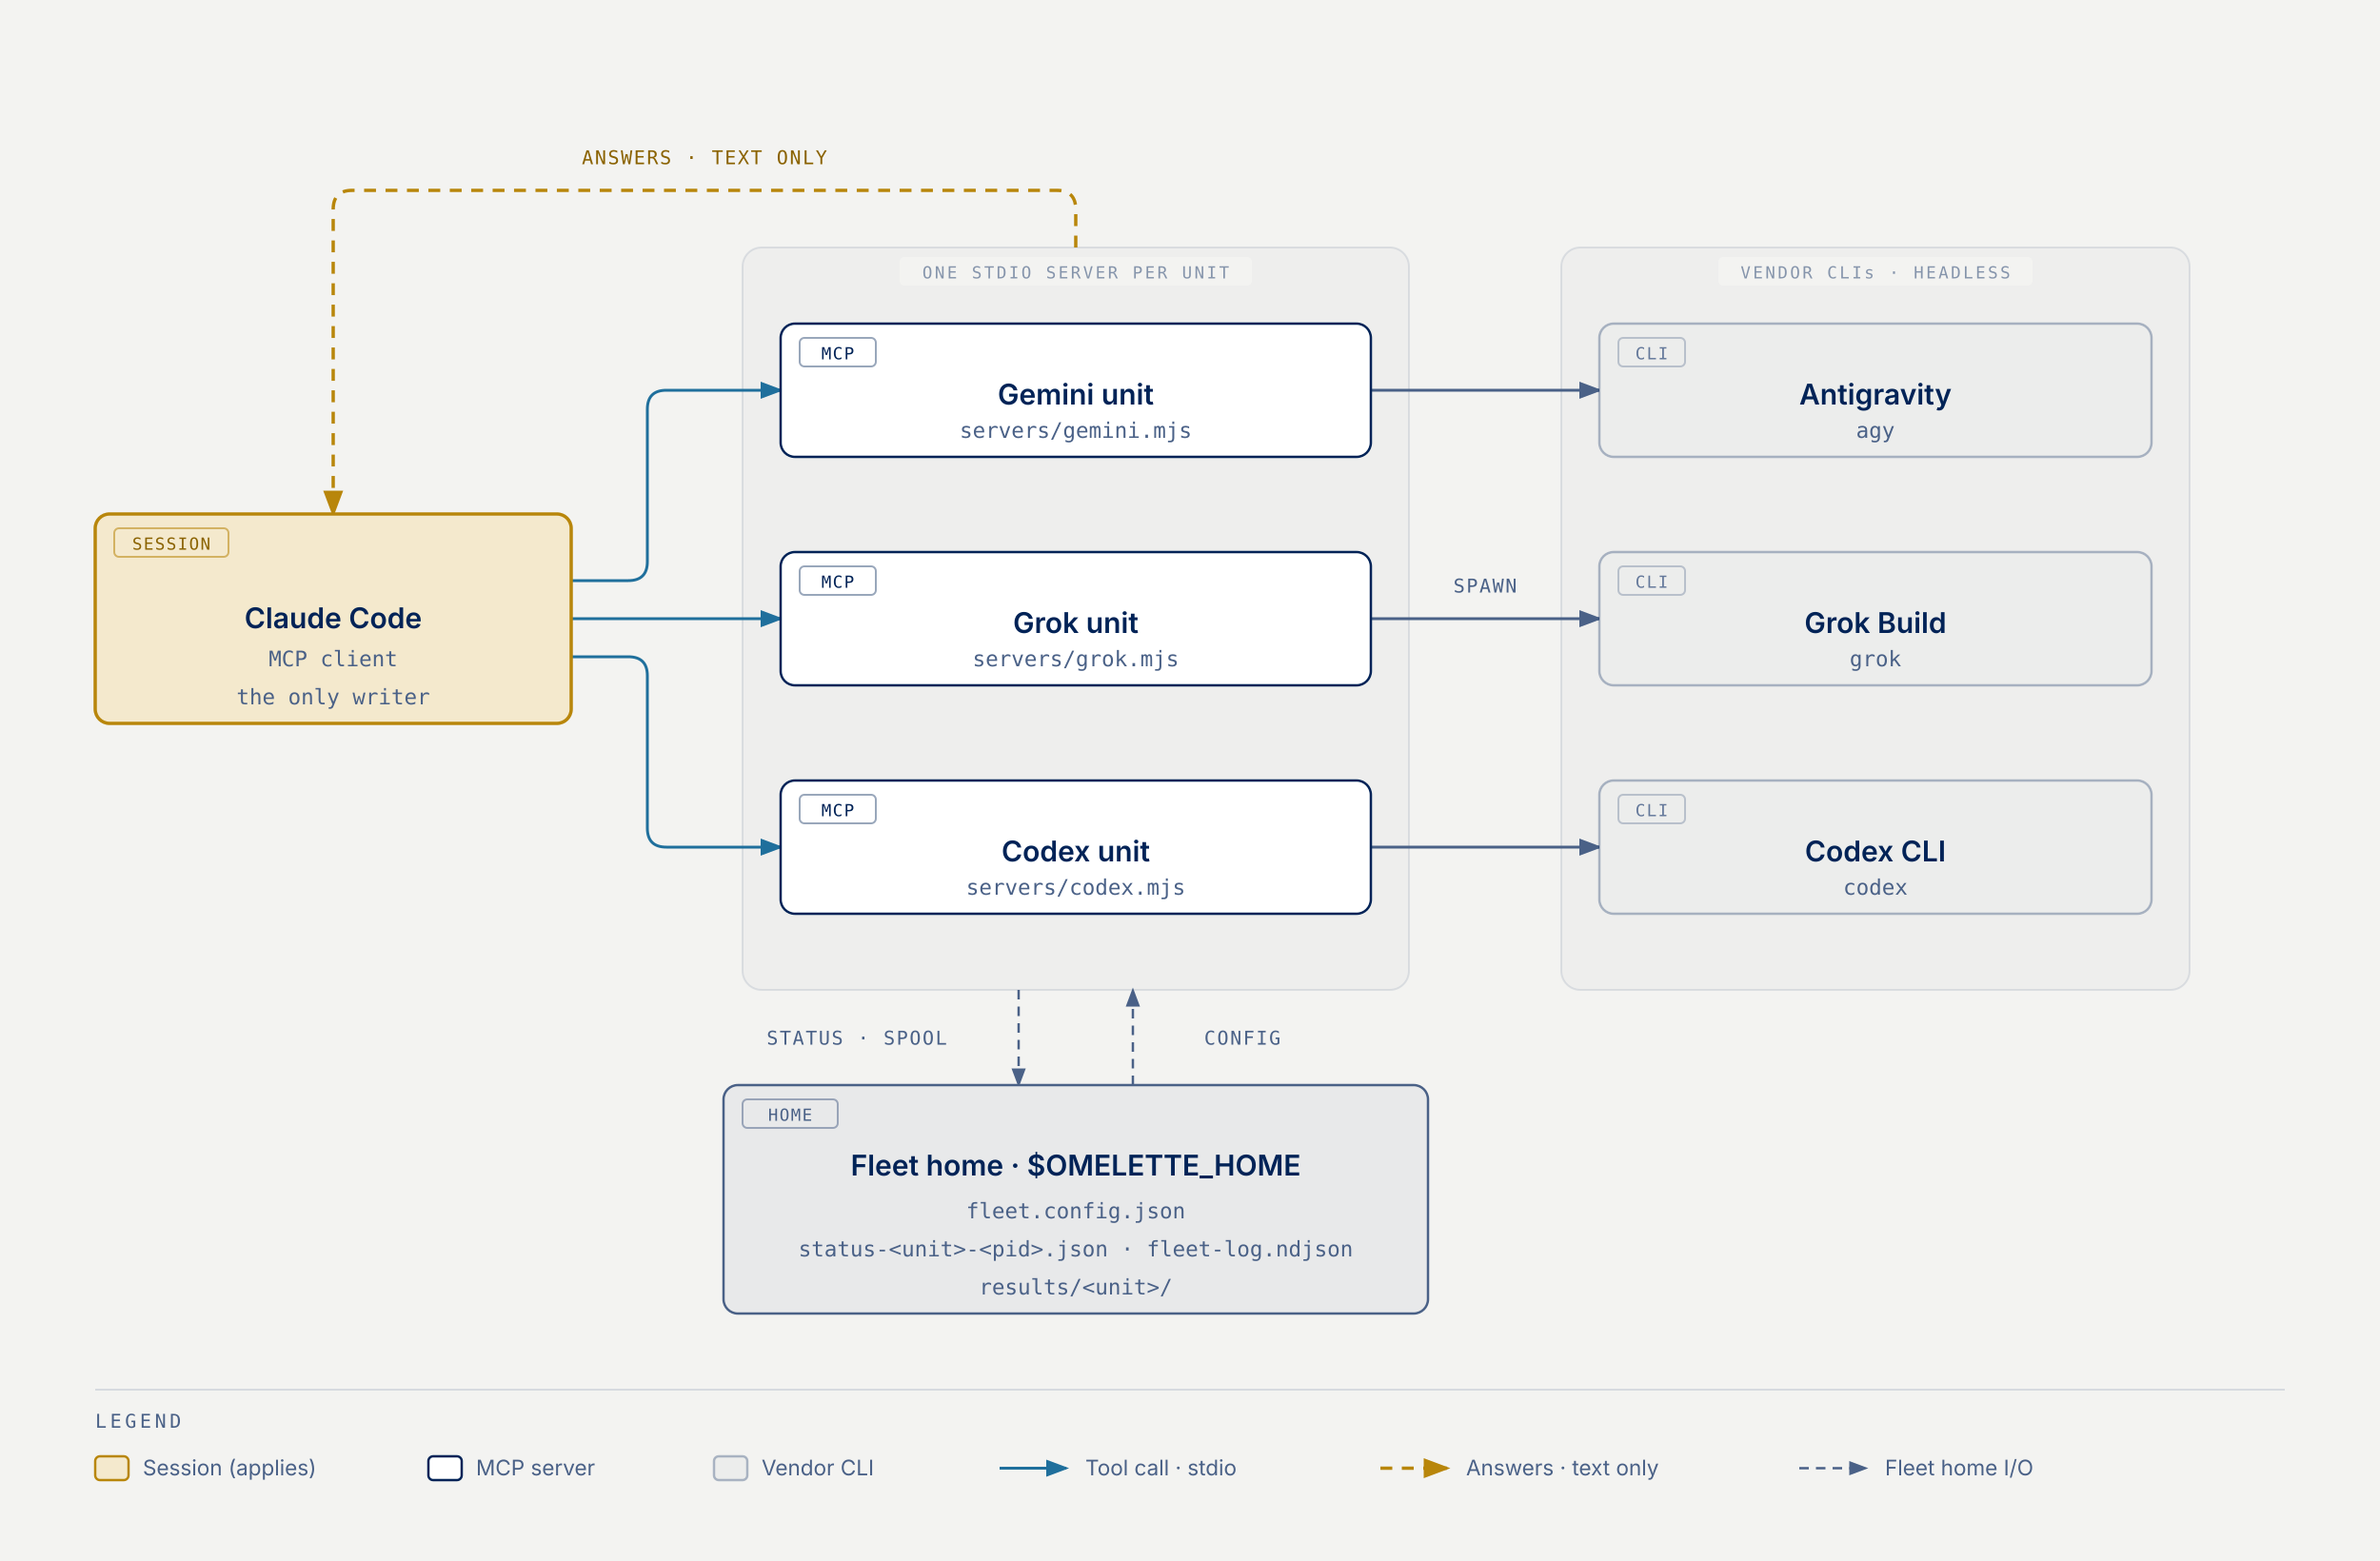
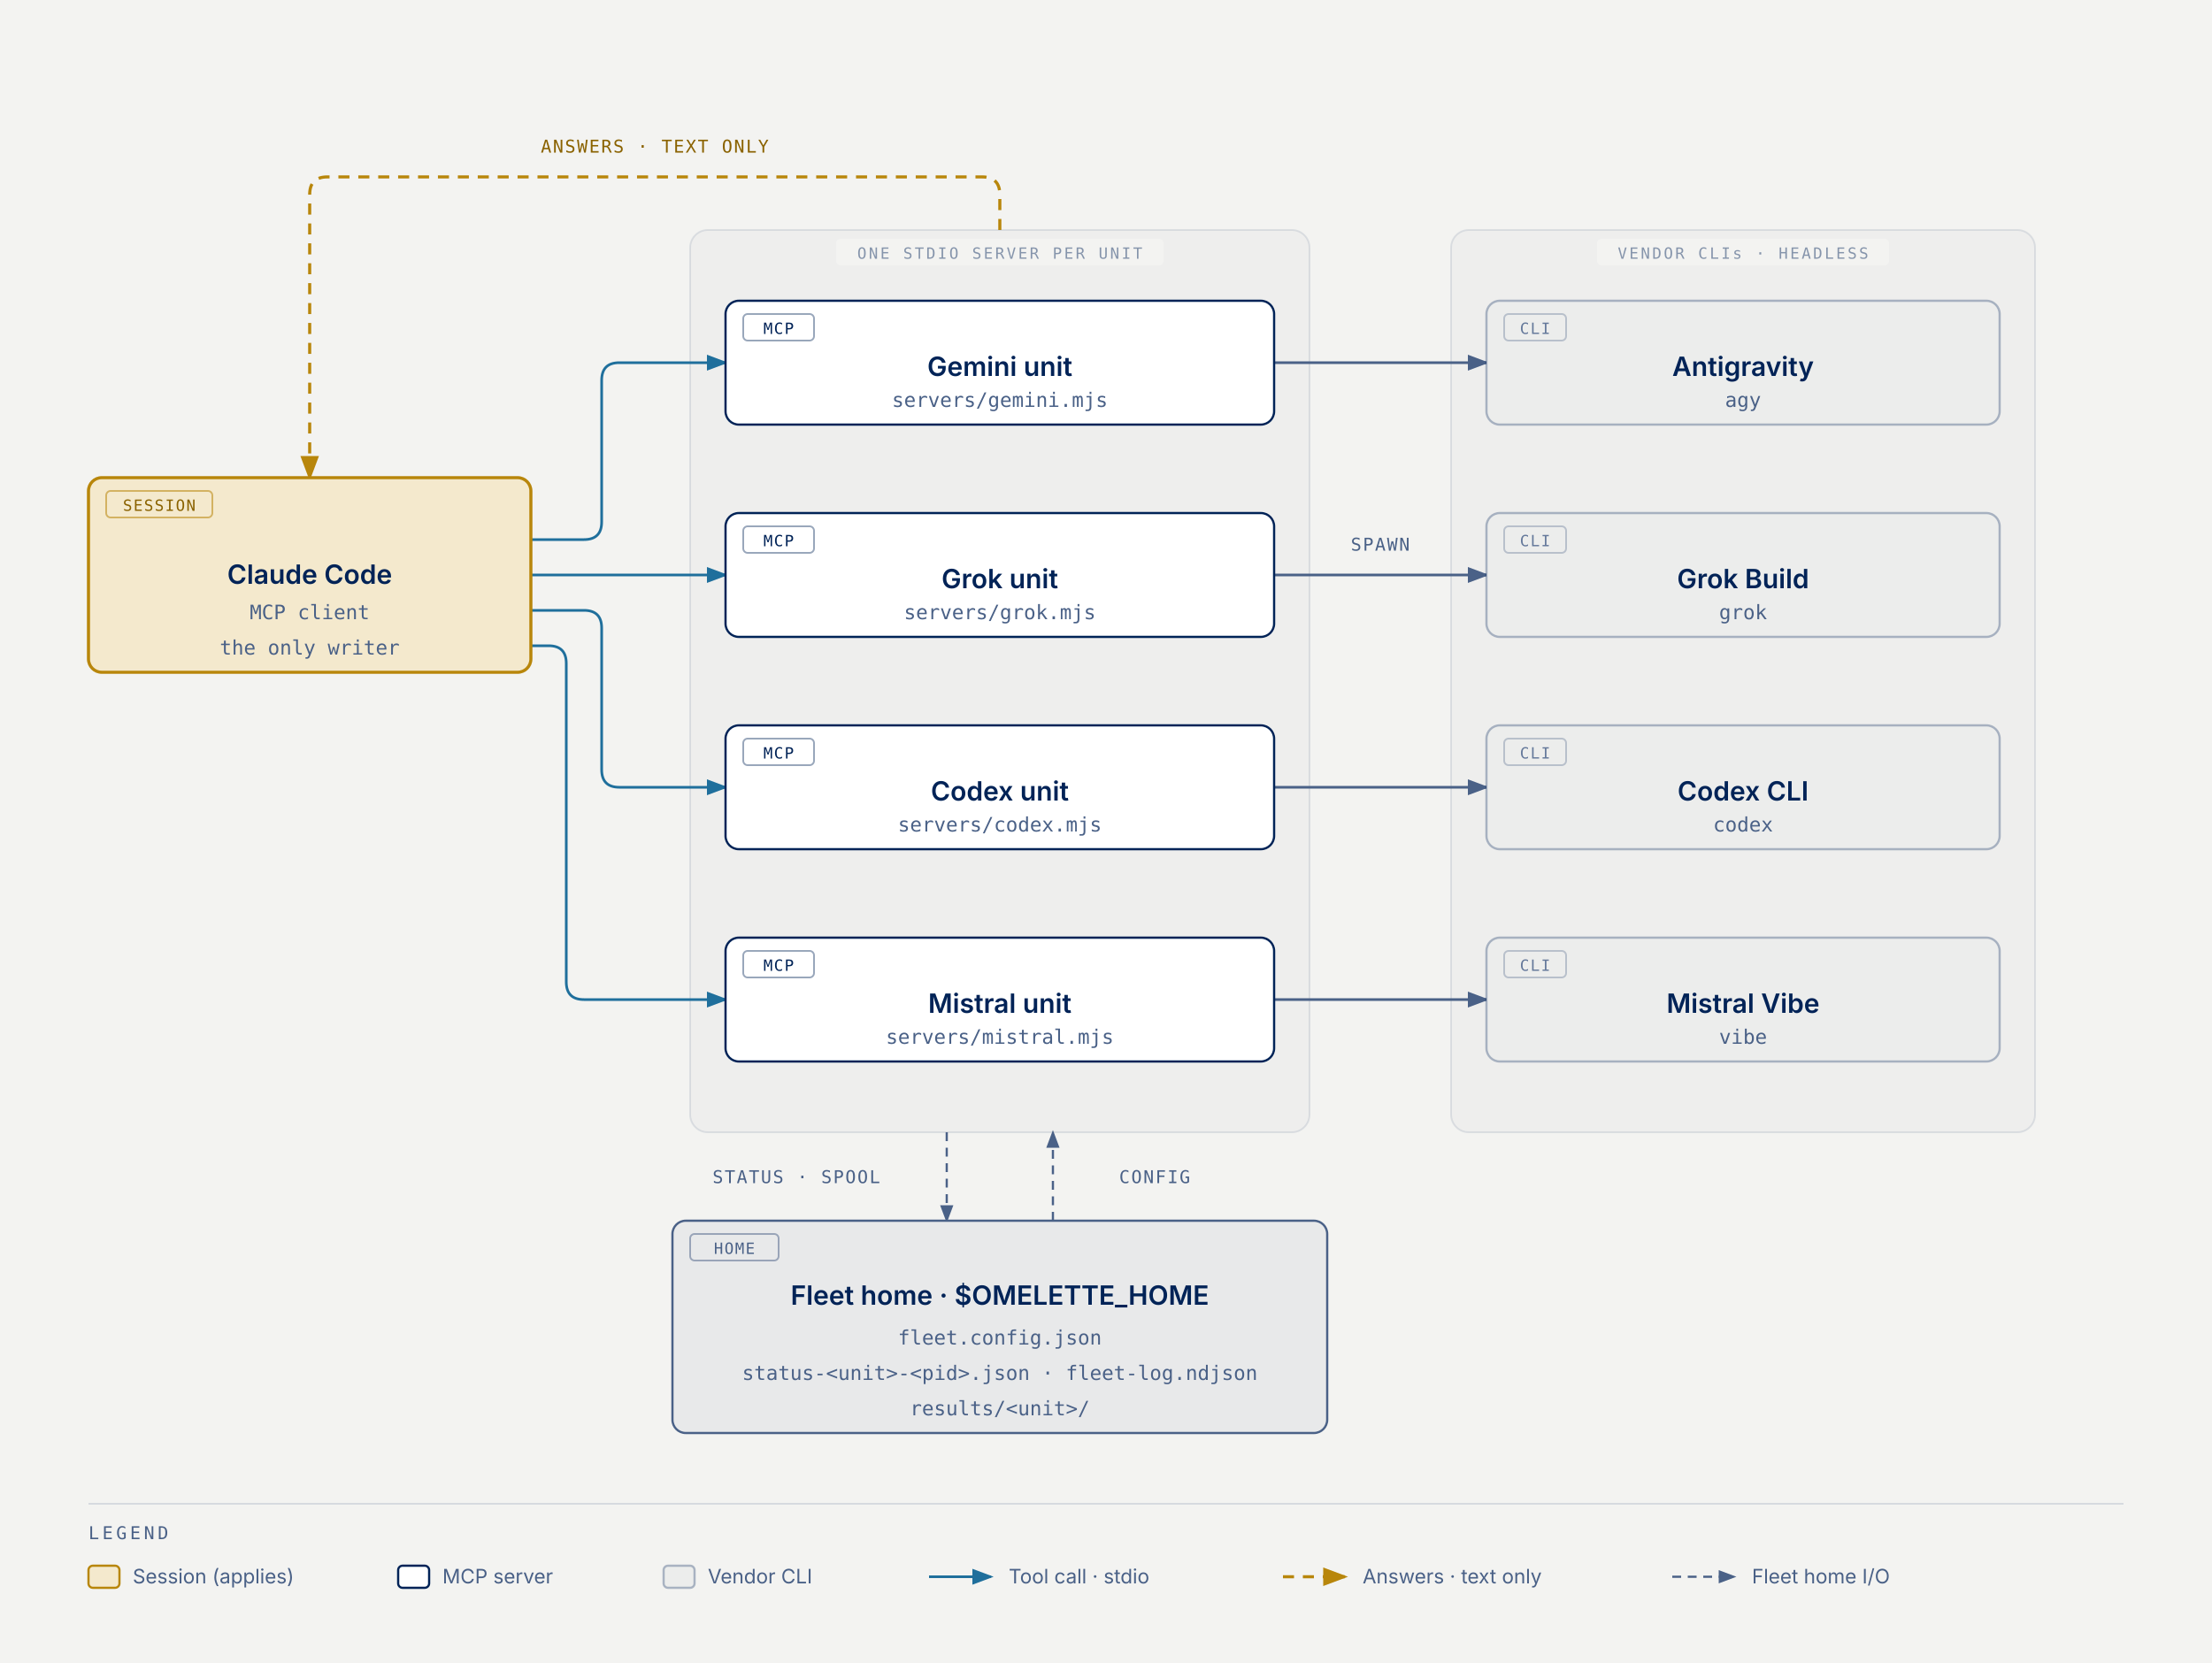
- <svg xmlns="http://www.w3.org/2000/svg" viewBox="0 0 1000 656" role="img" aria-labelledby="fleet-topology-title fleet-topology-desc">
+ <svg xmlns="http://www.w3.org/2000/svg" viewBox="0 0 1000 752" role="img" aria-labelledby="fleet-topology-title fleet-topology-desc">
  <defs>
    <marker id="ft-arrow" markerWidth="8" markerHeight="6" refX="7" refY="3" orient="auto">
      <polygon points="0 0, 8 3, 0 6" fill="#4a6187" />
    </marker>
    <marker id="ft-arrow-accent" markerWidth="8" markerHeight="6" refX="7" refY="3" orient="auto">
      <polygon points="0 0, 8 3, 0 6" fill="#b8860b" />
    </marker>
    <marker id="ft-arrow-link" markerWidth="8" markerHeight="6" refX="7" refY="3" orient="auto">
      <polygon points="0 0, 8 3, 0 6" fill="#1f6f9c" />
    </marker>
  </defs>
  <rect width="100%" height="100%" fill="#f3f3f1" />
-   <rect x="312" y="104" width="280" height="312" rx="8" fill="#012357" fill-opacity="0.02" stroke="#012357" stroke-opacity="0.10" stroke-width="0.8" />
+   <rect x="312" y="104" width="280" height="408" rx="8" fill="#012357" fill-opacity="0.02" stroke="#012357" stroke-opacity="0.10" stroke-width="0.8" />
  <rect x="378" y="108" width="148" height="12" rx="2" fill="#f3f3f1" />
  <text x="452" y="117" fill="#012357" fill-opacity="0.45" font-size="7" font-family="'Geist Mono', 'SF Mono', Menlo, Consolas, monospace" text-anchor="middle" letter-spacing="0.14em">ONE STDIO SERVER PER UNIT</text>
-   <rect x="656" y="104" width="264" height="312" rx="8" fill="#012357" fill-opacity="0.02" stroke="#012357" stroke-opacity="0.10" stroke-width="0.8" />
+   <rect x="656" y="104" width="264" height="408" rx="8" fill="#012357" fill-opacity="0.02" stroke="#012357" stroke-opacity="0.10" stroke-width="0.8" />
  <rect x="722" y="108" width="132" height="12" rx="2" fill="#f3f3f1" />
  <text x="788" y="117" fill="#012357" fill-opacity="0.45" font-size="7" font-family="'Geist Mono', 'SF Mono', Menlo, Consolas, monospace" text-anchor="middle" letter-spacing="0.14em">VENDOR CLIs · HEADLESS</text>
  <path d="M 240,244 H 264 Q 272,244 272,236 V 172 Q 272,164 280,164 H 328" fill="none" stroke="#1f6f9c" stroke-width="1.2" marker-end="url(#ft-arrow-link)" />
  <line x1="240" y1="260" x2="328" y2="260" stroke="#1f6f9c" stroke-width="1.2" marker-end="url(#ft-arrow-link)" />
  <path d="M 240,276 H 264 Q 272,276 272,284 V 348 Q 272,356 280,356 H 328" fill="none" stroke="#1f6f9c" stroke-width="1.2" marker-end="url(#ft-arrow-link)" />
+   <path d="M 240,292 H 248 Q 256,292 256,300 V 444 Q 256,452 264,452 H 328" fill="none" stroke="#1f6f9c" stroke-width="1.2" marker-end="url(#ft-arrow-link)" />
  <path d="M 452,104 V 88 Q 452,80 444,80 H 148 Q 140,80 140,88 V 216" fill="none" stroke="#b8860b" stroke-width="1.4" stroke-dasharray="5,4" marker-end="url(#ft-arrow-accent)" />
  <line x1="576" y1="164" x2="672" y2="164" stroke="#4a6187" stroke-width="1.2" marker-end="url(#ft-arrow)" />
  <line x1="576" y1="260" x2="672" y2="260" stroke="#4a6187" stroke-width="1.2" marker-end="url(#ft-arrow)" />
  <line x1="576" y1="356" x2="672" y2="356" stroke="#4a6187" stroke-width="1.2" marker-end="url(#ft-arrow)" />
-   <line x1="428" y1="416" x2="428" y2="456" stroke="#4a6187" stroke-width="1" stroke-dasharray="4,3" marker-end="url(#ft-arrow)" />
-   <line x1="476" y1="456" x2="476" y2="416" stroke="#4a6187" stroke-width="1" stroke-dasharray="4,3" marker-end="url(#ft-arrow)" />
+   <line x1="576" y1="452" x2="672" y2="452" stroke="#4a6187" stroke-width="1.2" marker-end="url(#ft-arrow)" />
+   <line x1="428" y1="512" x2="428" y2="552" stroke="#4a6187" stroke-width="1" stroke-dasharray="4,3" marker-end="url(#ft-arrow)" />
+   <line x1="476" y1="552" x2="476" y2="512" stroke="#4a6187" stroke-width="1" stroke-dasharray="4,3" marker-end="url(#ft-arrow)" />
  <rect x="236" y="60" width="120" height="12" rx="2" fill="#f3f3f1" />
  <text x="296" y="69" fill="#8a6200" font-size="8" font-family="'Geist Mono', 'SF Mono', Menlo, Consolas, monospace" text-anchor="middle" letter-spacing="0.08em">ANSWERS · TEXT ONLY</text>
  <rect x="600" y="240" width="48" height="12" rx="2" fill="#f3f3f1" />
  <text x="624" y="249" fill="#4a6187" font-size="8" font-family="'Geist Mono', 'SF Mono', Menlo, Consolas, monospace" text-anchor="middle" letter-spacing="0.08em">SPAWN</text>
-   <rect x="314" y="430" width="92" height="12" rx="2" fill="#f3f3f1" />
-   <text x="360" y="439" fill="#4a6187" font-size="8" font-family="'Geist Mono', 'SF Mono', Menlo, Consolas, monospace" text-anchor="middle" letter-spacing="0.08em">STATUS · SPOOL</text>
-   <rect x="498" y="430" width="48" height="12" rx="2" fill="#f3f3f1" />
-   <text x="522" y="439" fill="#4a6187" font-size="8" font-family="'Geist Mono', 'SF Mono', Menlo, Consolas, monospace" text-anchor="middle" letter-spacing="0.08em">CONFIG</text>
+   <g transform="translate(0,96)">
+     <rect x="314" y="430" width="92" height="12" rx="2" fill="#f3f3f1" />
+     <text x="360" y="439" fill="#4a6187" font-size="8" font-family="'Geist Mono', 'SF Mono', Menlo, Consolas, monospace" text-anchor="middle" letter-spacing="0.08em">STATUS · SPOOL</text>
+     <rect x="498" y="430" width="48" height="12" rx="2" fill="#f3f3f1" />
+     <text x="522" y="439" fill="#4a6187" font-size="8" font-family="'Geist Mono', 'SF Mono', Menlo, Consolas, monospace" text-anchor="middle" letter-spacing="0.08em">CONFIG</text>
+   </g>
  <rect x="40" y="216" width="200" height="88" rx="6" fill="#f3f3f1" />
  <rect x="40" y="216" width="200" height="88" rx="6" fill="#fac440" fill-opacity="0.20" stroke="#b8860b" stroke-width="1.4" />
  <rect x="48" y="222" width="48" height="12" rx="2" fill="none" stroke="#b8860b" stroke-opacity="0.55" stroke-width="0.8" />
  <text x="72" y="231" fill="#8a6200" font-size="7" font-family="'Geist Mono', 'SF Mono', Menlo, Consolas, monospace" text-anchor="middle" letter-spacing="0.08em">SESSION</text>
  <text x="140" y="264" fill="#012357" font-size="12" font-weight="600" font-family="Geist, Inter, -apple-system, 'Segoe UI', Helvetica, Arial, sans-serif" text-anchor="middle">Claude Code</text>
  <text x="140" y="280" fill="#4a6187" font-size="9" font-family="'Geist Mono', 'SF Mono', Menlo, Consolas, monospace" text-anchor="middle">MCP client</text>
  <text x="140" y="296" fill="#4a6187" font-size="9" font-family="'Geist Mono', 'SF Mono', Menlo, Consolas, monospace" text-anchor="middle">the only writer</text>
  <rect x="328" y="136" width="248" height="56" rx="6" fill="#f3f3f1" />
  <rect x="328" y="136" width="248" height="56" rx="6" fill="#ffffff" stroke="#012357" stroke-width="1" />
  <rect x="336" y="142" width="32" height="12" rx="2" fill="none" stroke="#012357" stroke-opacity="0.40" stroke-width="0.8" />
  <text x="352" y="151" fill="#012357" font-size="7" font-family="'Geist Mono', 'SF Mono', Menlo, Consolas, monospace" text-anchor="middle" letter-spacing="0.08em">MCP</text>
  <text x="452" y="170" fill="#012357" font-size="12" font-weight="600" font-family="Geist, Inter, -apple-system, 'Segoe UI', Helvetica, Arial, sans-serif" text-anchor="middle">Gemini unit</text>
  <text x="452" y="184" fill="#4a6187" font-size="9" font-family="'Geist Mono', 'SF Mono', Menlo, Consolas, monospace" text-anchor="middle">servers/gemini.mjs</text>
  <rect x="328" y="232" width="248" height="56" rx="6" fill="#f3f3f1" />
  <rect x="328" y="232" width="248" height="56" rx="6" fill="#ffffff" stroke="#012357" stroke-width="1" />
  <rect x="336" y="238" width="32" height="12" rx="2" fill="none" stroke="#012357" stroke-opacity="0.40" stroke-width="0.8" />
  <text x="352" y="247" fill="#012357" font-size="7" font-family="'Geist Mono', 'SF Mono', Menlo, Consolas, monospace" text-anchor="middle" letter-spacing="0.08em">MCP</text>
  <text x="452" y="266" fill="#012357" font-size="12" font-weight="600" font-family="Geist, Inter, -apple-system, 'Segoe UI', Helvetica, Arial, sans-serif" text-anchor="middle">Grok unit</text>
  <text x="452" y="280" fill="#4a6187" font-size="9" font-family="'Geist Mono', 'SF Mono', Menlo, Consolas, monospace" text-anchor="middle">servers/grok.mjs</text>
  <rect x="328" y="328" width="248" height="56" rx="6" fill="#f3f3f1" />
  <rect x="328" y="328" width="248" height="56" rx="6" fill="#ffffff" stroke="#012357" stroke-width="1" />
  <rect x="336" y="334" width="32" height="12" rx="2" fill="none" stroke="#012357" stroke-opacity="0.40" stroke-width="0.8" />
  <text x="352" y="343" fill="#012357" font-size="7" font-family="'Geist Mono', 'SF Mono', Menlo, Consolas, monospace" text-anchor="middle" letter-spacing="0.08em">MCP</text>
  <text x="452" y="362" fill="#012357" font-size="12" font-weight="600" font-family="Geist, Inter, -apple-system, 'Segoe UI', Helvetica, Arial, sans-serif" text-anchor="middle">Codex unit</text>
  <text x="452" y="376" fill="#4a6187" font-size="9" font-family="'Geist Mono', 'SF Mono', Menlo, Consolas, monospace" text-anchor="middle">servers/codex.mjs</text>
+   <rect x="328" y="424" width="248" height="56" rx="6" fill="#f3f3f1" />
+   <rect x="328" y="424" width="248" height="56" rx="6" fill="#ffffff" stroke="#012357" stroke-width="1" />
+   <rect x="336" y="430" width="32" height="12" rx="2" fill="none" stroke="#012357" stroke-opacity="0.40" stroke-width="0.8" />
+   <text x="352" y="439" fill="#012357" font-size="7" font-family="'Geist Mono', 'SF Mono', Menlo, Consolas, monospace" text-anchor="middle" letter-spacing="0.08em">MCP</text>
+   <text x="452" y="458" fill="#012357" font-size="12" font-weight="600" font-family="Geist, Inter, -apple-system, 'Segoe UI', Helvetica, Arial, sans-serif" text-anchor="middle">Mistral unit</text>
+   <text x="452" y="472" fill="#4a6187" font-size="9" font-family="'Geist Mono', 'SF Mono', Menlo, Consolas, monospace" text-anchor="middle">servers/mistral.mjs</text>
  <rect x="672" y="136" width="232" height="56" rx="6" fill="#f3f3f1" />
  <rect x="672" y="136" width="232" height="56" rx="6" fill="#012357" fill-opacity="0.03" stroke="#012357" stroke-opacity="0.30" stroke-width="1" />
  <rect x="680" y="142" width="28" height="12" rx="2" fill="none" stroke="#012357" stroke-opacity="0.22" stroke-width="0.8" />
  <text x="694" y="151" fill="#64789a" font-size="7" font-family="'Geist Mono', 'SF Mono', Menlo, Consolas, monospace" text-anchor="middle" letter-spacing="0.08em">CLI</text>
  <text x="788" y="170" fill="#012357" font-size="12" font-weight="600" font-family="Geist, Inter, -apple-system, 'Segoe UI', Helvetica, Arial, sans-serif" text-anchor="middle">Antigravity</text>
  <text x="788" y="184" fill="#4a6187" font-size="9" font-family="'Geist Mono', 'SF Mono', Menlo, Consolas, monospace" text-anchor="middle">agy</text>
  <rect x="672" y="232" width="232" height="56" rx="6" fill="#f3f3f1" />
  <rect x="672" y="232" width="232" height="56" rx="6" fill="#012357" fill-opacity="0.03" stroke="#012357" stroke-opacity="0.30" stroke-width="1" />
  <rect x="680" y="238" width="28" height="12" rx="2" fill="none" stroke="#012357" stroke-opacity="0.22" stroke-width="0.8" />
  <text x="694" y="247" fill="#64789a" font-size="7" font-family="'Geist Mono', 'SF Mono', Menlo, Consolas, monospace" text-anchor="middle" letter-spacing="0.08em">CLI</text>
  <text x="788" y="266" fill="#012357" font-size="12" font-weight="600" font-family="Geist, Inter, -apple-system, 'Segoe UI', Helvetica, Arial, sans-serif" text-anchor="middle">Grok Build</text>
  <text x="788" y="280" fill="#4a6187" font-size="9" font-family="'Geist Mono', 'SF Mono', Menlo, Consolas, monospace" text-anchor="middle">grok</text>
  <rect x="672" y="328" width="232" height="56" rx="6" fill="#f3f3f1" />
  <rect x="672" y="328" width="232" height="56" rx="6" fill="#012357" fill-opacity="0.03" stroke="#012357" stroke-opacity="0.30" stroke-width="1" />
  <rect x="680" y="334" width="28" height="12" rx="2" fill="none" stroke="#012357" stroke-opacity="0.22" stroke-width="0.8" />
  <text x="694" y="343" fill="#64789a" font-size="7" font-family="'Geist Mono', 'SF Mono', Menlo, Consolas, monospace" text-anchor="middle" letter-spacing="0.08em">CLI</text>
  <text x="788" y="362" fill="#012357" font-size="12" font-weight="600" font-family="Geist, Inter, -apple-system, 'Segoe UI', Helvetica, Arial, sans-serif" text-anchor="middle">Codex CLI</text>
  <text x="788" y="376" fill="#4a6187" font-size="9" font-family="'Geist Mono', 'SF Mono', Menlo, Consolas, monospace" text-anchor="middle">codex</text>
-   <rect x="304" y="456" width="296" height="96" rx="6" fill="#f3f3f1" />
-   <rect x="304" y="456" width="296" height="96" rx="6" fill="#012357" fill-opacity="0.05" stroke="#4a6187" stroke-width="1" />
-   <rect x="312" y="462" width="40" height="12" rx="2" fill="none" stroke="#4a6187" stroke-opacity="0.50" stroke-width="0.8" />
-   <text x="332" y="471" fill="#4a6187" font-size="7" font-family="'Geist Mono', 'SF Mono', Menlo, Consolas, monospace" text-anchor="middle" letter-spacing="0.08em">HOME</text>
-   <text x="452" y="494" fill="#012357" font-size="12" font-weight="600" font-family="Geist, Inter, -apple-system, 'Segoe UI', Helvetica, Arial, sans-serif" text-anchor="middle">Fleet home · $OMELETTE_HOME</text>
-   <text x="452" y="512" fill="#4a6187" font-size="9" font-family="'Geist Mono', 'SF Mono', Menlo, Consolas, monospace" text-anchor="middle">fleet.config.json</text>
-   <text x="452" y="528" fill="#4a6187" font-size="9" font-family="'Geist Mono', 'SF Mono', Menlo, Consolas, monospace" text-anchor="middle">status-&lt;unit&gt;-&lt;pid&gt;.json · fleet-log.ndjson</text>
-   <text x="452" y="544" fill="#4a6187" font-size="9" font-family="'Geist Mono', 'SF Mono', Menlo, Consolas, monospace" text-anchor="middle">results/&lt;unit&gt;/</text>
-   <line x1="40" y1="584" x2="960" y2="584" stroke="#012357" stroke-opacity="0.12" stroke-width="0.8" />
-   <text x="40" y="600" fill="#4a6187" font-size="8" font-family="'Geist Mono', 'SF Mono', Menlo, Consolas, monospace" letter-spacing="0.18em">LEGEND</text>
-   <rect x="40" y="612" width="14" height="10" rx="2" fill="#fac440" fill-opacity="0.20" stroke="#b8860b" stroke-width="1" />
-   <text x="60" y="620" fill="#4a6187" font-size="9" font-family="Geist, Inter, -apple-system, 'Segoe UI', Helvetica, Arial, sans-serif">Session (applies)</text>
-   <rect x="180" y="612" width="14" height="10" rx="2" fill="#ffffff" stroke="#012357" stroke-width="1" />
-   <text x="200" y="620" fill="#4a6187" font-size="9" font-family="Geist, Inter, -apple-system, 'Segoe UI', Helvetica, Arial, sans-serif">MCP server</text>
-   <rect x="300" y="612" width="14" height="10" rx="2" fill="#012357" fill-opacity="0.03" stroke="#012357" stroke-opacity="0.30" stroke-width="1" />
-   <text x="320" y="620" fill="#4a6187" font-size="9" font-family="Geist, Inter, -apple-system, 'Segoe UI', Helvetica, Arial, sans-serif">Vendor CLI</text>
-   <line x1="420" y1="617" x2="448" y2="617" stroke="#1f6f9c" stroke-width="1.2" marker-end="url(#ft-arrow-link)" />
-   <text x="456" y="620" fill="#4a6187" font-size="9" font-family="Geist, Inter, -apple-system, 'Segoe UI', Helvetica, Arial, sans-serif">Tool call · stdio</text>
-   <line x1="580" y1="617" x2="608" y2="617" stroke="#b8860b" stroke-width="1.4" stroke-dasharray="5,4" marker-end="url(#ft-arrow-accent)" />
-   <text x="616" y="620" fill="#4a6187" font-size="9" font-family="Geist, Inter, -apple-system, 'Segoe UI', Helvetica, Arial, sans-serif">Answers · text only</text>
-   <line x1="756" y1="617" x2="784" y2="617" stroke="#4a6187" stroke-width="1" stroke-dasharray="4,3" marker-end="url(#ft-arrow)" />
-   <text x="792" y="620" fill="#4a6187" font-size="9" font-family="Geist, Inter, -apple-system, 'Segoe UI', Helvetica, Arial, sans-serif">Fleet home I/O</text>
+   <rect x="672" y="424" width="232" height="56" rx="6" fill="#f3f3f1" />
+   <rect x="672" y="424" width="232" height="56" rx="6" fill="#012357" fill-opacity="0.03" stroke="#012357" stroke-opacity="0.30" stroke-width="1" />
+   <rect x="680" y="430" width="28" height="12" rx="2" fill="none" stroke="#012357" stroke-opacity="0.22" stroke-width="0.8" />
+   <text x="694" y="439" fill="#64789a" font-size="7" font-family="'Geist Mono', 'SF Mono', Menlo, Consolas, monospace" text-anchor="middle" letter-spacing="0.08em">CLI</text>
+   <text x="788" y="458" fill="#012357" font-size="12" font-weight="600" font-family="Geist, Inter, -apple-system, 'Segoe UI', Helvetica, Arial, sans-serif" text-anchor="middle">Mistral Vibe</text>
+   <text x="788" y="472" fill="#4a6187" font-size="9" font-family="'Geist Mono', 'SF Mono', Menlo, Consolas, monospace" text-anchor="middle">vibe</text>
+   <g transform="translate(0,96)">
+     <rect x="304" y="456" width="296" height="96" rx="6" fill="#f3f3f1" />
+     <rect x="304" y="456" width="296" height="96" rx="6" fill="#012357" fill-opacity="0.05" stroke="#4a6187" stroke-width="1" />
+     <rect x="312" y="462" width="40" height="12" rx="2" fill="none" stroke="#4a6187" stroke-opacity="0.50" stroke-width="0.8" />
+     <text x="332" y="471" fill="#4a6187" font-size="7" font-family="'Geist Mono', 'SF Mono', Menlo, Consolas, monospace" text-anchor="middle" letter-spacing="0.08em">HOME</text>
+     <text x="452" y="494" fill="#012357" font-size="12" font-weight="600" font-family="Geist, Inter, -apple-system, 'Segoe UI', Helvetica, Arial, sans-serif" text-anchor="middle">Fleet home · $OMELETTE_HOME</text>
+     <text x="452" y="512" fill="#4a6187" font-size="9" font-family="'Geist Mono', 'SF Mono', Menlo, Consolas, monospace" text-anchor="middle">fleet.config.json</text>
+     <text x="452" y="528" fill="#4a6187" font-size="9" font-family="'Geist Mono', 'SF Mono', Menlo, Consolas, monospace" text-anchor="middle">status-&lt;unit&gt;-&lt;pid&gt;.json · fleet-log.ndjson</text>
+     <text x="452" y="544" fill="#4a6187" font-size="9" font-family="'Geist Mono', 'SF Mono', Menlo, Consolas, monospace" text-anchor="middle">results/&lt;unit&gt;/</text>
+     <line x1="40" y1="584" x2="960" y2="584" stroke="#012357" stroke-opacity="0.12" stroke-width="0.8" />
+     <text x="40" y="600" fill="#4a6187" font-size="8" font-family="'Geist Mono', 'SF Mono', Menlo, Consolas, monospace" letter-spacing="0.18em">LEGEND</text>
+     <rect x="40" y="612" width="14" height="10" rx="2" fill="#fac440" fill-opacity="0.20" stroke="#b8860b" stroke-width="1" />
+     <text x="60" y="620" fill="#4a6187" font-size="9" font-family="Geist, Inter, -apple-system, 'Segoe UI', Helvetica, Arial, sans-serif">Session (applies)</text>
+     <rect x="180" y="612" width="14" height="10" rx="2" fill="#ffffff" stroke="#012357" stroke-width="1" />
+     <text x="200" y="620" fill="#4a6187" font-size="9" font-family="Geist, Inter, -apple-system, 'Segoe UI', Helvetica, Arial, sans-serif">MCP server</text>
+     <rect x="300" y="612" width="14" height="10" rx="2" fill="#012357" fill-opacity="0.03" stroke="#012357" stroke-opacity="0.30" stroke-width="1" />
+     <text x="320" y="620" fill="#4a6187" font-size="9" font-family="Geist, Inter, -apple-system, 'Segoe UI', Helvetica, Arial, sans-serif">Vendor CLI</text>
+     <line x1="420" y1="617" x2="448" y2="617" stroke="#1f6f9c" stroke-width="1.2" marker-end="url(#ft-arrow-link)" />
+     <text x="456" y="620" fill="#4a6187" font-size="9" font-family="Geist, Inter, -apple-system, 'Segoe UI', Helvetica, Arial, sans-serif">Tool call · stdio</text>
+     <line x1="580" y1="617" x2="608" y2="617" stroke="#b8860b" stroke-width="1.4" stroke-dasharray="5,4" marker-end="url(#ft-arrow-accent)" />
+     <text x="616" y="620" fill="#4a6187" font-size="9" font-family="Geist, Inter, -apple-system, 'Segoe UI', Helvetica, Arial, sans-serif">Answers · text only</text>
+     <line x1="756" y1="617" x2="784" y2="617" stroke="#4a6187" stroke-width="1" stroke-dasharray="4,3" marker-end="url(#ft-arrow)" />
+     <text x="792" y="620" fill="#4a6187" font-size="9" font-family="Geist, Inter, -apple-system, 'Segoe UI', Helvetica, Arial, sans-serif">Fleet home I/O</text>
+   </g>
</svg>
